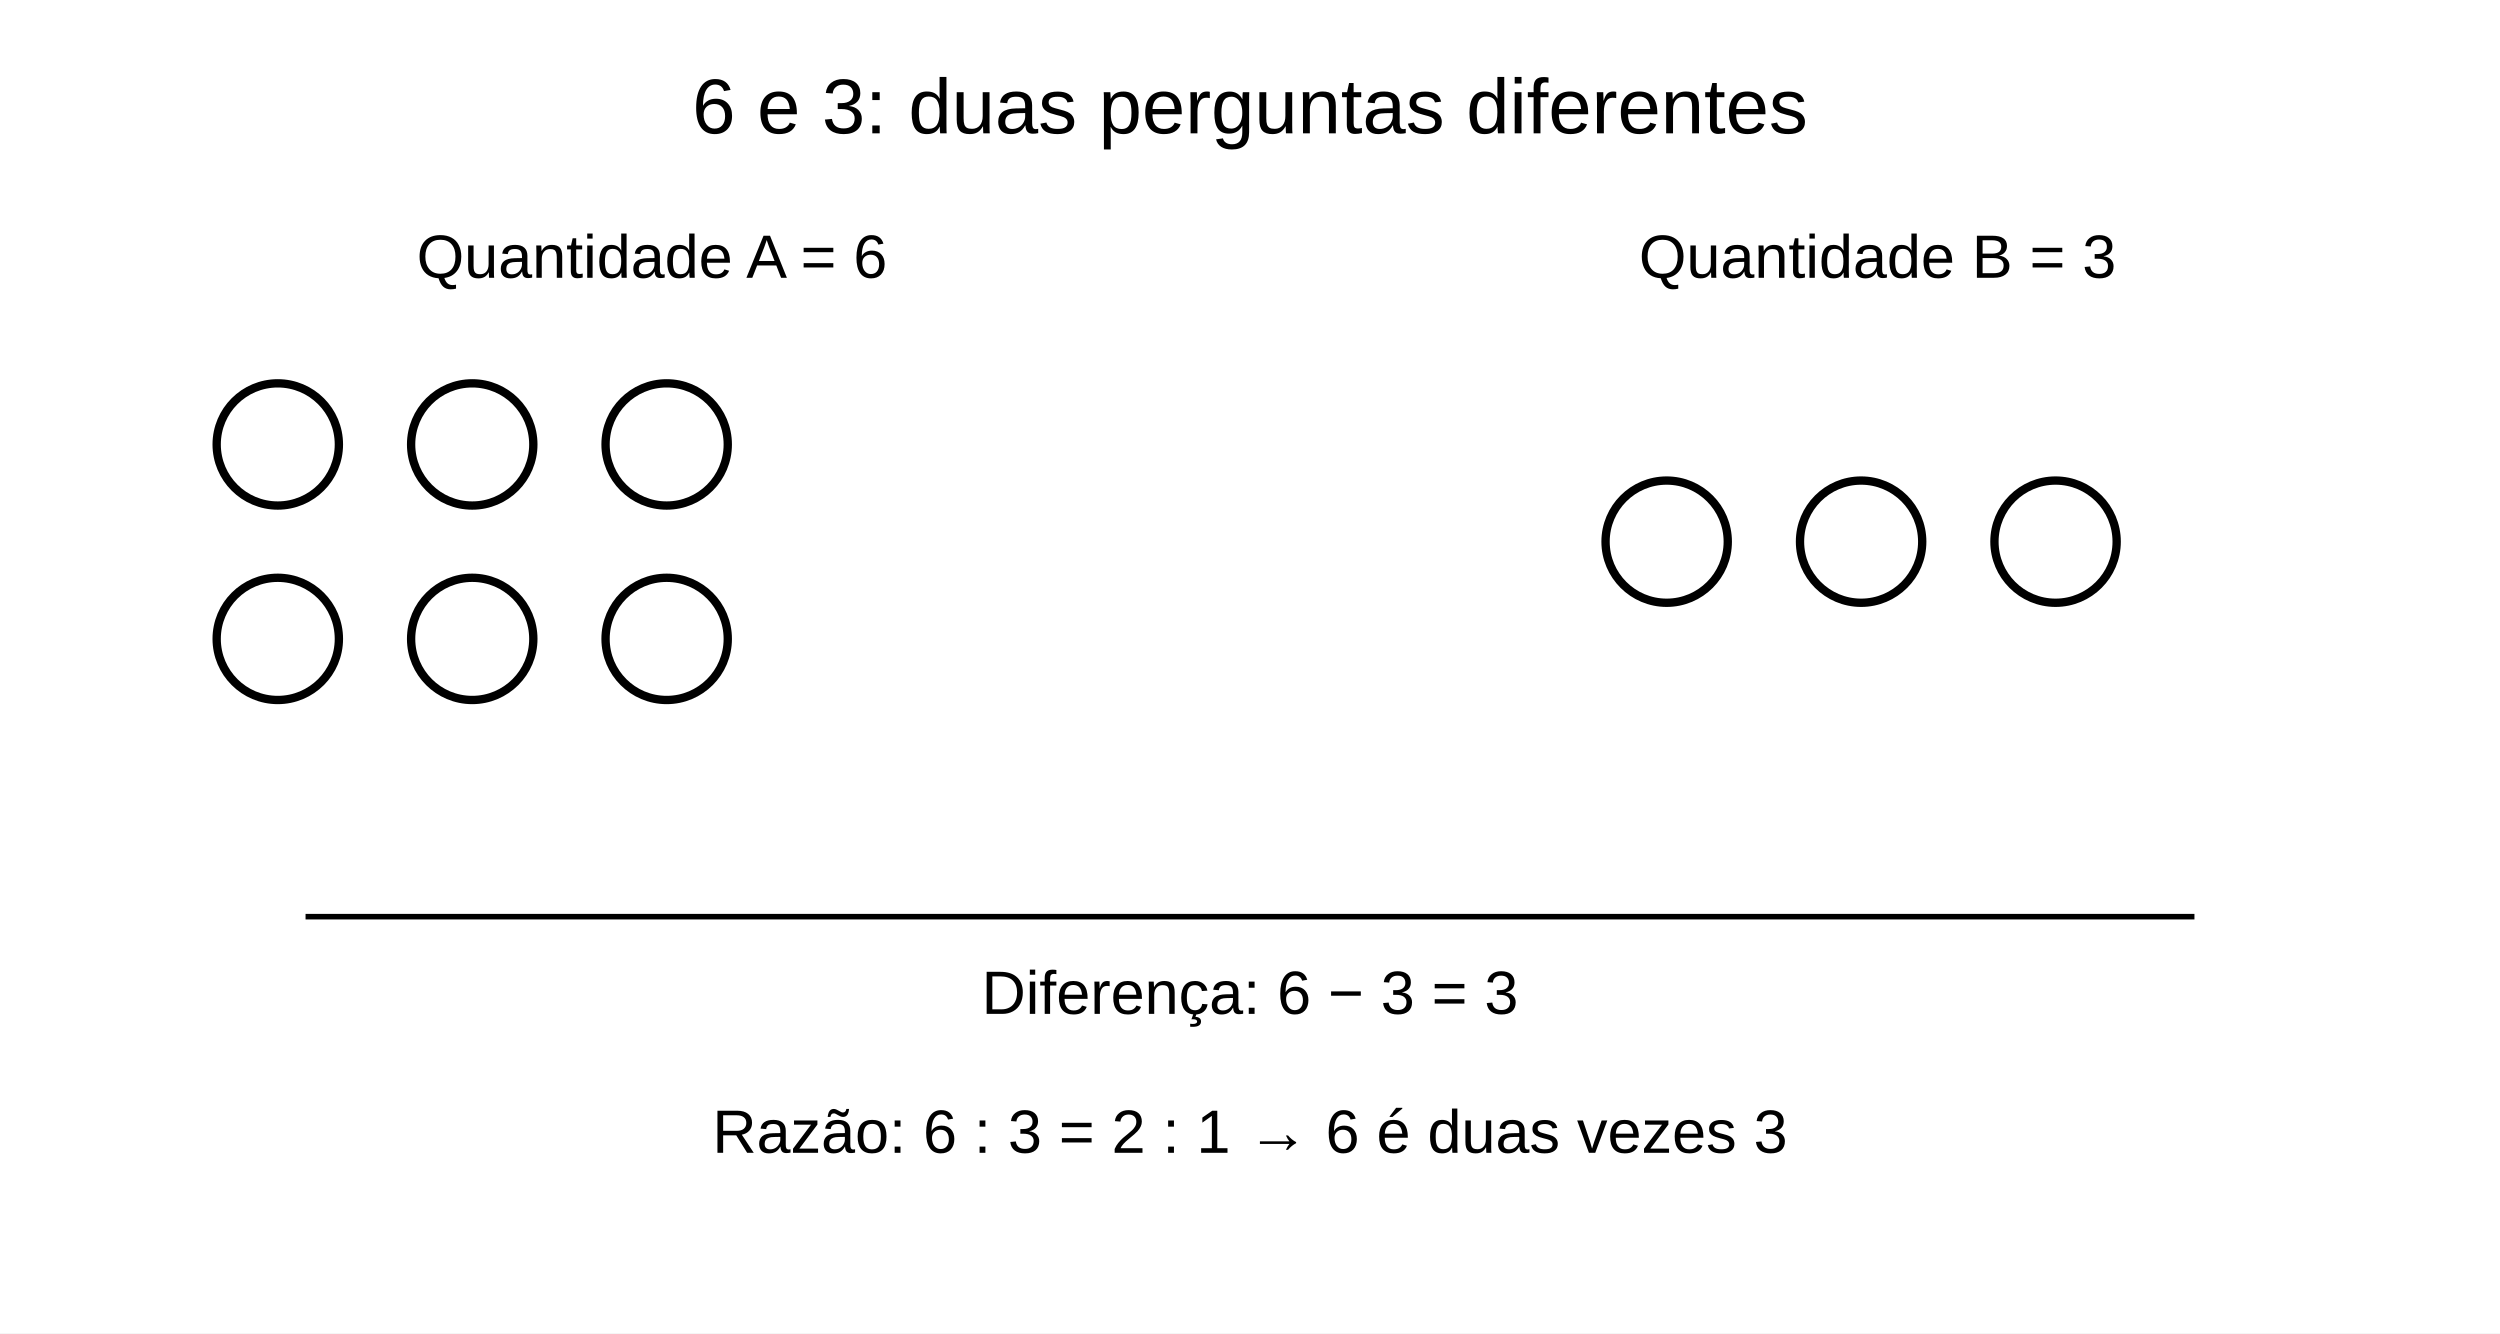
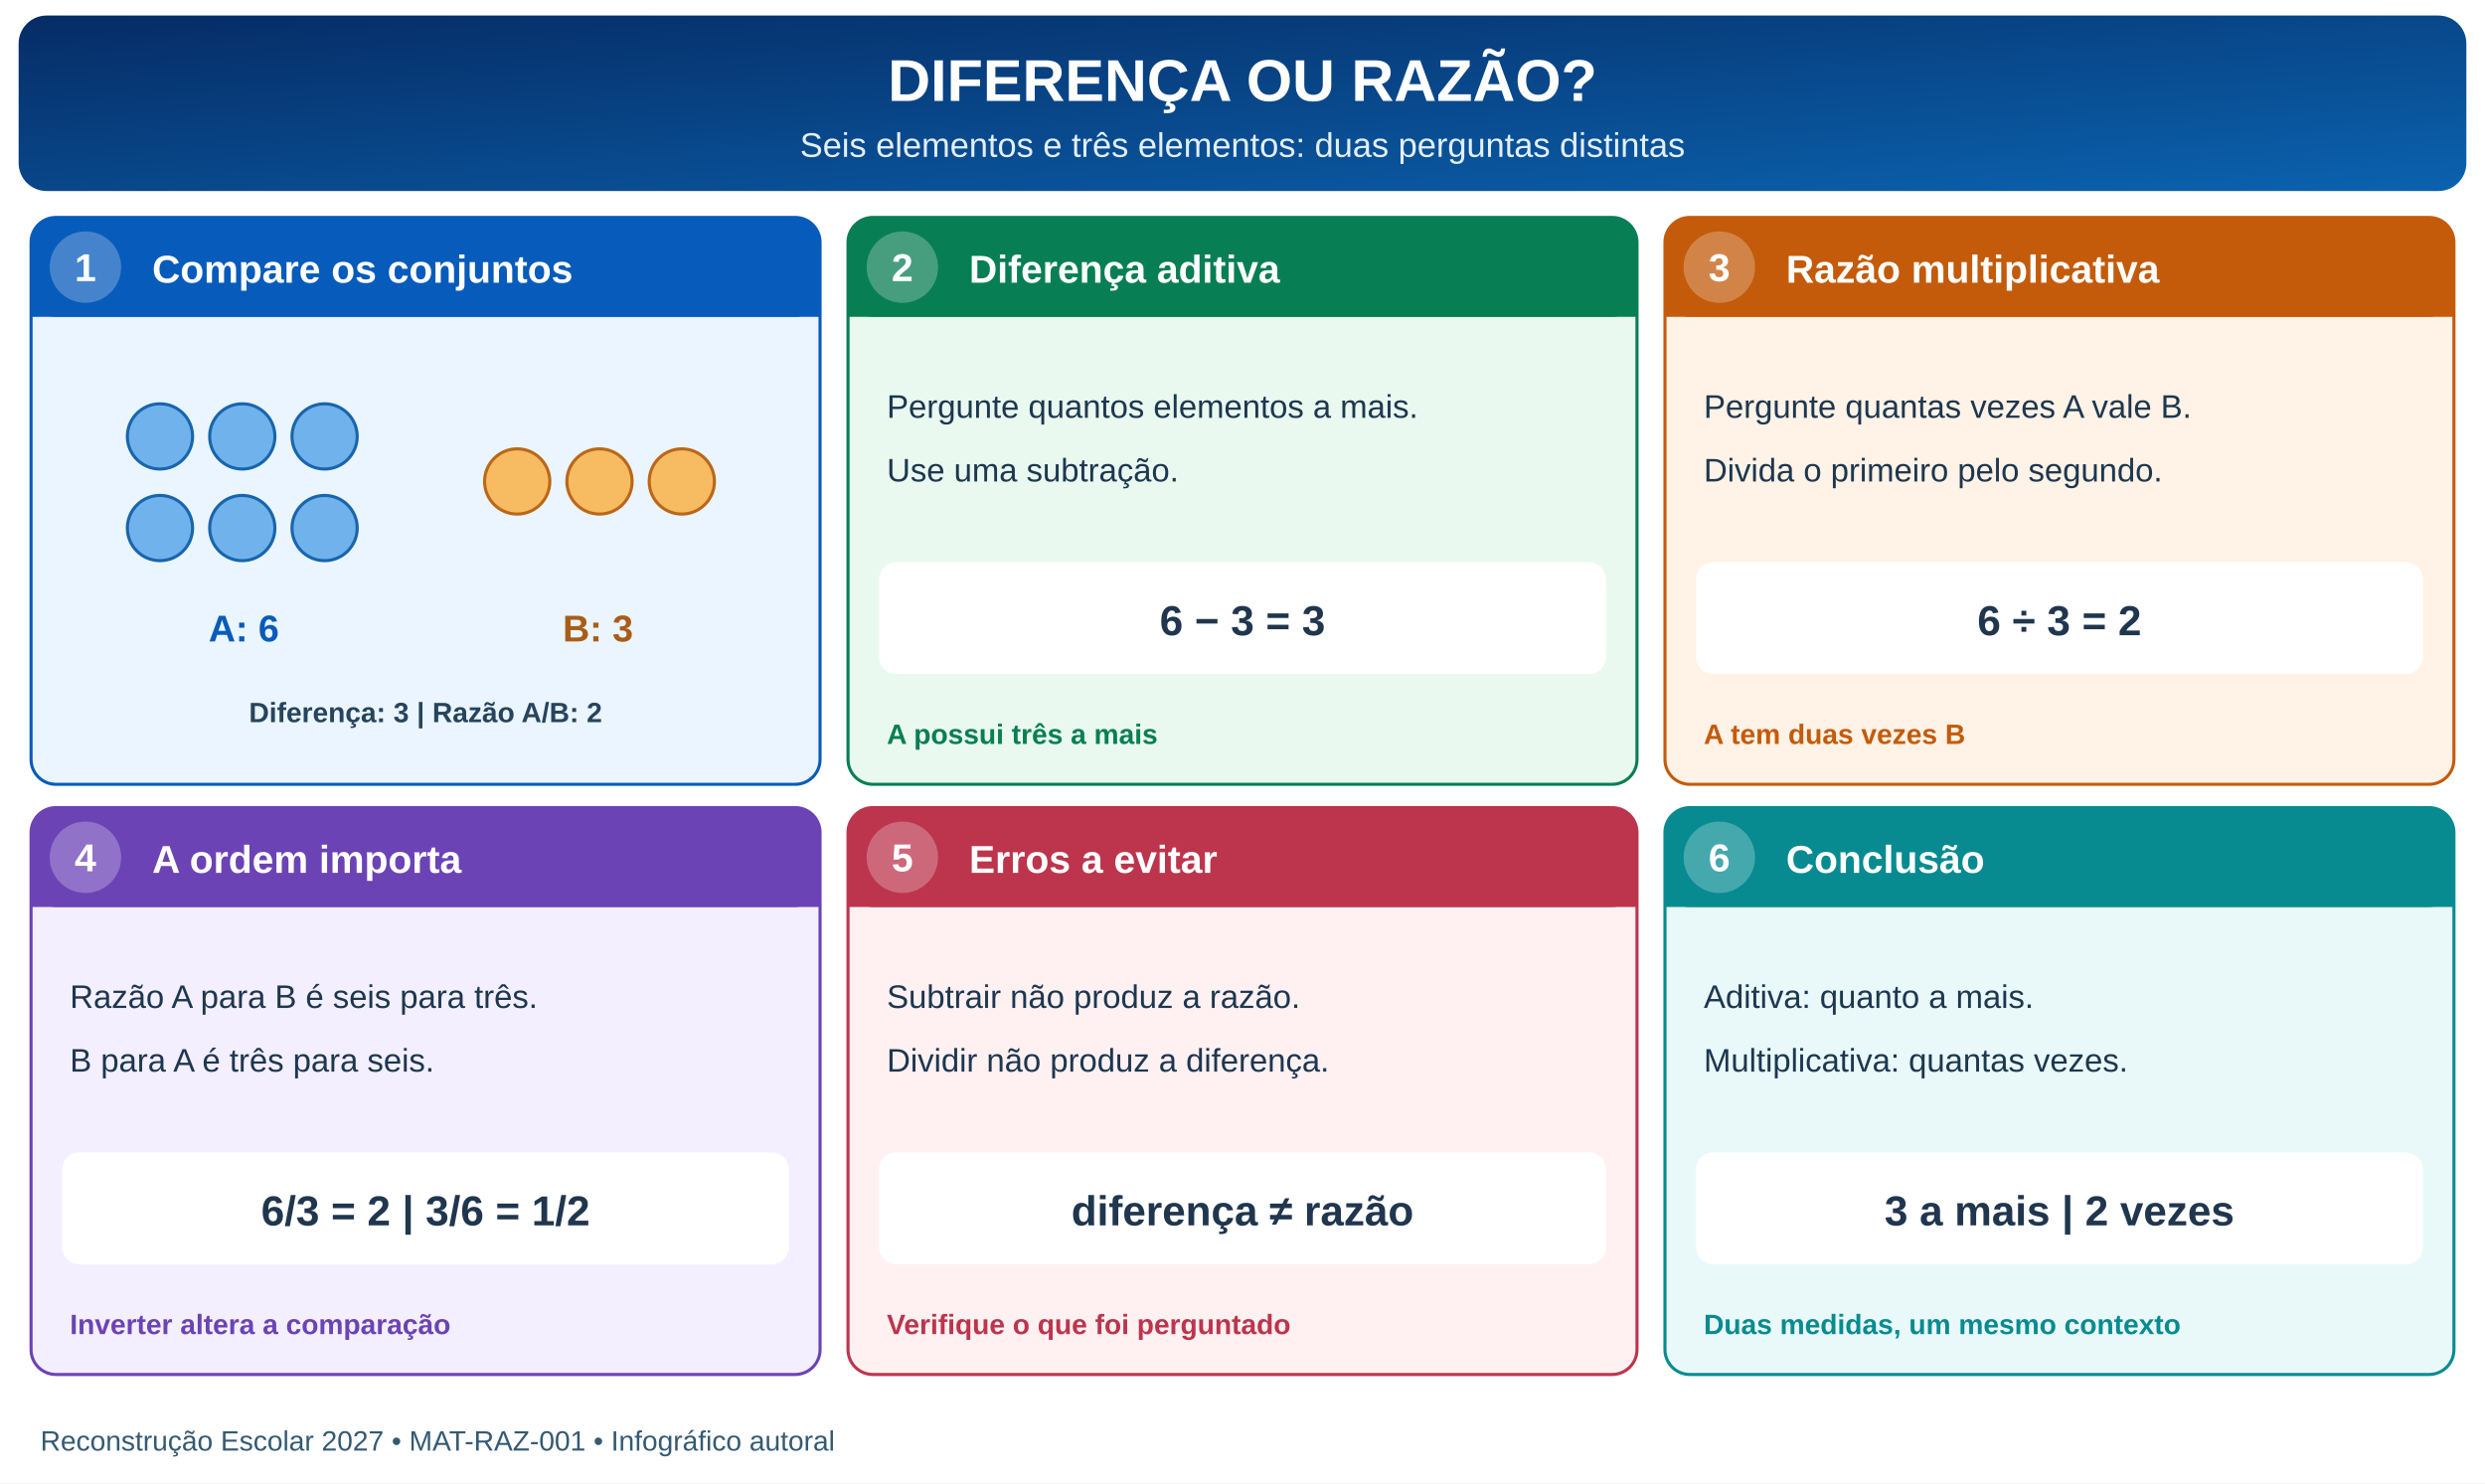
- <svg xmlns="http://www.w3.org/2000/svg" width="900" height="480" viewBox="0 0 900 480" role="img" aria-labelledby="title desc">
-   <rect width="900" height="480" fill="white" />
-   <text x="450" y="48" text-anchor="middle" font-size="28" font-family="Arial">6 e 3: duas perguntas diferentes</text>
-   <text x="150" y="100" font-size="22" font-family="Arial">Quantidade A = 6</text>
-   <text x="590" y="100" font-size="22" font-family="Arial">Quantidade B = 3</text>
-   <g fill="none" stroke="black" stroke-width="3">
-     <circle cx="100" cy="160" r="22" />
-     <circle cx="170" cy="160" r="22" />
-     <circle cx="240" cy="160" r="22" />
-     <circle cx="100" cy="230" r="22" />
-     <circle cx="170" cy="230" r="22" />
-     <circle cx="240" cy="230" r="22" />
-     <circle cx="600" cy="195" r="22" />
-     <circle cx="670" cy="195" r="22" />
-     <circle cx="740" cy="195" r="22" />
-   </g>
-   <line x1="110" y1="330" x2="790" y2="330" stroke="black" stroke-width="2" />
-   <text x="450" y="365" text-anchor="middle" font-size="22" font-family="Arial">Diferença: 6 − 3 = 3</text>
-   <text x="450" y="415" text-anchor="middle" font-size="22" font-family="Arial">Razão: 6 : 3 = 2 : 1 → 6 é duas vezes 3</text>
+ <svg xmlns="http://www.w3.org/2000/svg" viewBox="0 0 1600 955" role="img" aria-labelledby="title desc">
+   <defs>
+     <linearGradient id="header" x1="0" y1="0" x2="1" y2="1">
+       <stop offset="0" stop-color="#062c65" />
+       <stop offset="1" stop-color="#0b62ae" />
+     </linearGradient>
+   </defs>
+   <rect width="1600" height="955" fill="#fff" />
+   <rect x="12" y="10" width="1576" height="113" rx="18" fill="url(#header)" />
+   <text x="800" y="65" text-anchor="middle" font-family="Arial,DejaVu Sans,sans-serif" font-size="38" font-weight="700" fill="#fff">DIFERENÇA OU RAZÃO?</text>
+   <text x="800" y="101" text-anchor="middle" font-family="Arial,DejaVu Sans,sans-serif" font-size="22" font-weight="400" fill="#e3efff">Seis elementos e três elementos: duas perguntas distintas</text>
+   <rect x="20" y="140" width="508" height="365" rx="16" fill="#eaf5ff" stroke="#075bbb" stroke-width="2" />
+   <rect x="20" y="140" width="508" height="64" rx="16" fill="#075bbb" />
+   <rect x="20" y="186" width="508" height="18" fill="#075bbb" />
+   <circle cx="55" cy="172" r="23" fill="#fff" opacity=".25" />
+   <text x="55" y="181" text-anchor="middle" font-family="Arial,DejaVu Sans,sans-serif" font-size="25" font-weight="700" fill="#fff">1</text>
+   <text x="98" y="182" text-anchor="start" font-family="Arial,DejaVu Sans,sans-serif" font-size="25" font-weight="700" fill="#fff">Compare os conjuntos</text>
+   <circle cx="103" cy="281" r="21" fill="#70b2ec" stroke="#1865ac" stroke-width="2" />
+   <circle cx="156" cy="281" r="21" fill="#70b2ec" stroke="#1865ac" stroke-width="2" />
+   <circle cx="209" cy="281" r="21" fill="#70b2ec" stroke="#1865ac" stroke-width="2" />
+   <circle cx="103" cy="340" r="21" fill="#70b2ec" stroke="#1865ac" stroke-width="2" />
+   <circle cx="156" cy="340" r="21" fill="#70b2ec" stroke="#1865ac" stroke-width="2" />
+   <circle cx="209" cy="340" r="21" fill="#70b2ec" stroke="#1865ac" stroke-width="2" />
+   <circle cx="333" cy="310" r="21" fill="#f7bb62" stroke="#bb6718" stroke-width="2" />
+   <circle cx="386" cy="310" r="21" fill="#f7bb62" stroke="#bb6718" stroke-width="2" />
+   <circle cx="439" cy="310" r="21" fill="#f7bb62" stroke="#bb6718" stroke-width="2" />
+   <text x="157" y="413" text-anchor="middle" font-family="Arial,DejaVu Sans,sans-serif" font-size="24" font-weight="700" fill="#075bbb">A: 6</text>
+   <text x="385" y="413" text-anchor="middle" font-family="Arial,DejaVu Sans,sans-serif" font-size="24" font-weight="700" fill="#a85d17">B: 3</text>
+   <text x="274" y="465" text-anchor="middle" font-family="Arial,DejaVu Sans,sans-serif" font-size="18" font-weight="700" fill="#26445d">Diferença: 3    |    Razão A/B: 2</text>
+   <rect x="546" y="140" width="508" height="365" rx="16" fill="#e9f9f0" stroke="#087e54" stroke-width="2" />
+   <rect x="546" y="140" width="508" height="64" rx="16" fill="#087e54" />
+   <rect x="546" y="186" width="508" height="18" fill="#087e54" />
+   <circle cx="581" cy="172" r="23" fill="#fff" opacity=".25" />
+   <text x="581" y="181" text-anchor="middle" font-family="Arial,DejaVu Sans,sans-serif" font-size="25" font-weight="700" fill="#fff">2</text>
+   <text x="624" y="182" text-anchor="start" font-family="Arial,DejaVu Sans,sans-serif" font-size="25" font-weight="700" fill="#fff">Diferença aditiva</text>
+   <text x="571" y="269" text-anchor="start" font-family="Arial,DejaVu Sans,sans-serif" font-size="21" font-weight="400" fill="#1d374f">Pergunte quantos elementos a mais.</text>
+   <text x="571" y="310" text-anchor="start" font-family="Arial,DejaVu Sans,sans-serif" font-size="21" font-weight="400" fill="#1d374f">Use uma subtração.</text>
+   <rect x="566" y="362" width="468" height="72" rx="11" fill="#fff" />
+   <text x="800" y="409" text-anchor="middle" font-family="Arial,DejaVu Sans,sans-serif" font-size="27" font-weight="700" fill="#20364e">6 − 3 = 3</text>
+   <text x="571" y="479" text-anchor="start" font-family="Arial,DejaVu Sans,sans-serif" font-size="18" font-weight="700" fill="#087e54">A possui três a mais</text>
+   <rect x="1072" y="140" width="508" height="365" rx="16" fill="#fff2e6" stroke="#c35b0b" stroke-width="2" />
+   <rect x="1072" y="140" width="508" height="64" rx="16" fill="#c35b0b" />
+   <rect x="1072" y="186" width="508" height="18" fill="#c35b0b" />
+   <circle cx="1107" cy="172" r="23" fill="#fff" opacity=".25" />
+   <text x="1107" y="181" text-anchor="middle" font-family="Arial,DejaVu Sans,sans-serif" font-size="25" font-weight="700" fill="#fff">3</text>
+   <text x="1150" y="182" text-anchor="start" font-family="Arial,DejaVu Sans,sans-serif" font-size="25" font-weight="700" fill="#fff">Razão multiplicativa</text>
+   <text x="1097" y="269" text-anchor="start" font-family="Arial,DejaVu Sans,sans-serif" font-size="21" font-weight="400" fill="#1d374f">Pergunte quantas vezes A vale B.</text>
+   <text x="1097" y="310" text-anchor="start" font-family="Arial,DejaVu Sans,sans-serif" font-size="21" font-weight="400" fill="#1d374f">Divida o primeiro pelo segundo.</text>
+   <rect x="1092" y="362" width="468" height="72" rx="11" fill="#fff" />
+   <text x="1326" y="409" text-anchor="middle" font-family="Arial,DejaVu Sans,sans-serif" font-size="27" font-weight="700" fill="#20364e">6 ÷ 3 = 2</text>
+   <text x="1097" y="479" text-anchor="start" font-family="Arial,DejaVu Sans,sans-serif" font-size="18" font-weight="700" fill="#c35b0b">A tem duas vezes B</text>
+   <rect x="20" y="520" width="508" height="365" rx="16" fill="#f3efff" stroke="#6b43b5" stroke-width="2" />
+   <rect x="20" y="520" width="508" height="64" rx="16" fill="#6b43b5" />
+   <rect x="20" y="566" width="508" height="18" fill="#6b43b5" />
+   <circle cx="55" cy="552" r="23" fill="#fff" opacity=".25" />
+   <text x="55" y="561" text-anchor="middle" font-family="Arial,DejaVu Sans,sans-serif" font-size="25" font-weight="700" fill="#fff">4</text>
+   <text x="98" y="562" text-anchor="start" font-family="Arial,DejaVu Sans,sans-serif" font-size="25" font-weight="700" fill="#fff">A ordem importa</text>
+   <text x="45" y="649" text-anchor="start" font-family="Arial,DejaVu Sans,sans-serif" font-size="21" font-weight="400" fill="#1d374f">Razão A para B é seis para três.</text>
+   <text x="45" y="690" text-anchor="start" font-family="Arial,DejaVu Sans,sans-serif" font-size="21" font-weight="400" fill="#1d374f">B para A é três para seis.</text>
+   <rect x="40" y="742" width="468" height="72" rx="11" fill="#fff" />
+   <text x="274" y="789" text-anchor="middle" font-family="Arial,DejaVu Sans,sans-serif" font-size="27" font-weight="700" fill="#20364e">6/3 = 2  |  3/6 = 1/2</text>
+   <text x="45" y="859" text-anchor="start" font-family="Arial,DejaVu Sans,sans-serif" font-size="18" font-weight="700" fill="#6b43b5">Inverter altera a comparação</text>
+   <rect x="546" y="520" width="508" height="365" rx="16" fill="#fff0f2" stroke="#bc354d" stroke-width="2" />
+   <rect x="546" y="520" width="508" height="64" rx="16" fill="#bc354d" />
+   <rect x="546" y="566" width="508" height="18" fill="#bc354d" />
+   <circle cx="581" cy="552" r="23" fill="#fff" opacity=".25" />
+   <text x="581" y="561" text-anchor="middle" font-family="Arial,DejaVu Sans,sans-serif" font-size="25" font-weight="700" fill="#fff">5</text>
+   <text x="624" y="562" text-anchor="start" font-family="Arial,DejaVu Sans,sans-serif" font-size="25" font-weight="700" fill="#fff">Erros a evitar</text>
+   <text x="571" y="649" text-anchor="start" font-family="Arial,DejaVu Sans,sans-serif" font-size="21" font-weight="400" fill="#1d374f">Subtrair não produz a razão.</text>
+   <text x="571" y="690" text-anchor="start" font-family="Arial,DejaVu Sans,sans-serif" font-size="21" font-weight="400" fill="#1d374f">Dividir não produz a diferença.</text>
+   <rect x="566" y="742" width="468" height="72" rx="11" fill="#fff" />
+   <text x="800" y="789" text-anchor="middle" font-family="Arial,DejaVu Sans,sans-serif" font-size="27" font-weight="700" fill="#20364e">diferença ≠ razão</text>
+   <text x="571" y="859" text-anchor="start" font-family="Arial,DejaVu Sans,sans-serif" font-size="18" font-weight="700" fill="#bc354d">Verifique o que foi perguntado</text>
+   <rect x="1072" y="520" width="508" height="365" rx="16" fill="#e9f9fa" stroke="#078b91" stroke-width="2" />
+   <rect x="1072" y="520" width="508" height="64" rx="16" fill="#078b91" />
+   <rect x="1072" y="566" width="508" height="18" fill="#078b91" />
+   <circle cx="1107" cy="552" r="23" fill="#fff" opacity=".25" />
+   <text x="1107" y="561" text-anchor="middle" font-family="Arial,DejaVu Sans,sans-serif" font-size="25" font-weight="700" fill="#fff">6</text>
+   <text x="1150" y="562" text-anchor="start" font-family="Arial,DejaVu Sans,sans-serif" font-size="25" font-weight="700" fill="#fff">Conclusão</text>
+   <text x="1097" y="649" text-anchor="start" font-family="Arial,DejaVu Sans,sans-serif" font-size="21" font-weight="400" fill="#1d374f">Aditiva: quanto a mais.</text>
+   <text x="1097" y="690" text-anchor="start" font-family="Arial,DejaVu Sans,sans-serif" font-size="21" font-weight="400" fill="#1d374f">Multiplicativa: quantas vezes.</text>
+   <rect x="1092" y="742" width="468" height="72" rx="11" fill="#fff" />
+   <text x="1326" y="789" text-anchor="middle" font-family="Arial,DejaVu Sans,sans-serif" font-size="27" font-weight="700" fill="#20364e">3 a mais | 2 vezes</text>
+   <text x="1097" y="859" text-anchor="start" font-family="Arial,DejaVu Sans,sans-serif" font-size="18" font-weight="700" fill="#078b91">Duas medidas, um mesmo contexto</text>
+   <text x="26" y="934" text-anchor="start" font-family="Arial,DejaVu Sans,sans-serif" font-size="18" font-weight="400" fill="#345a73">Reconstrução Escolar 2027 • MAT-RAZ-001 • Infográfico autoral</text>
</svg>
